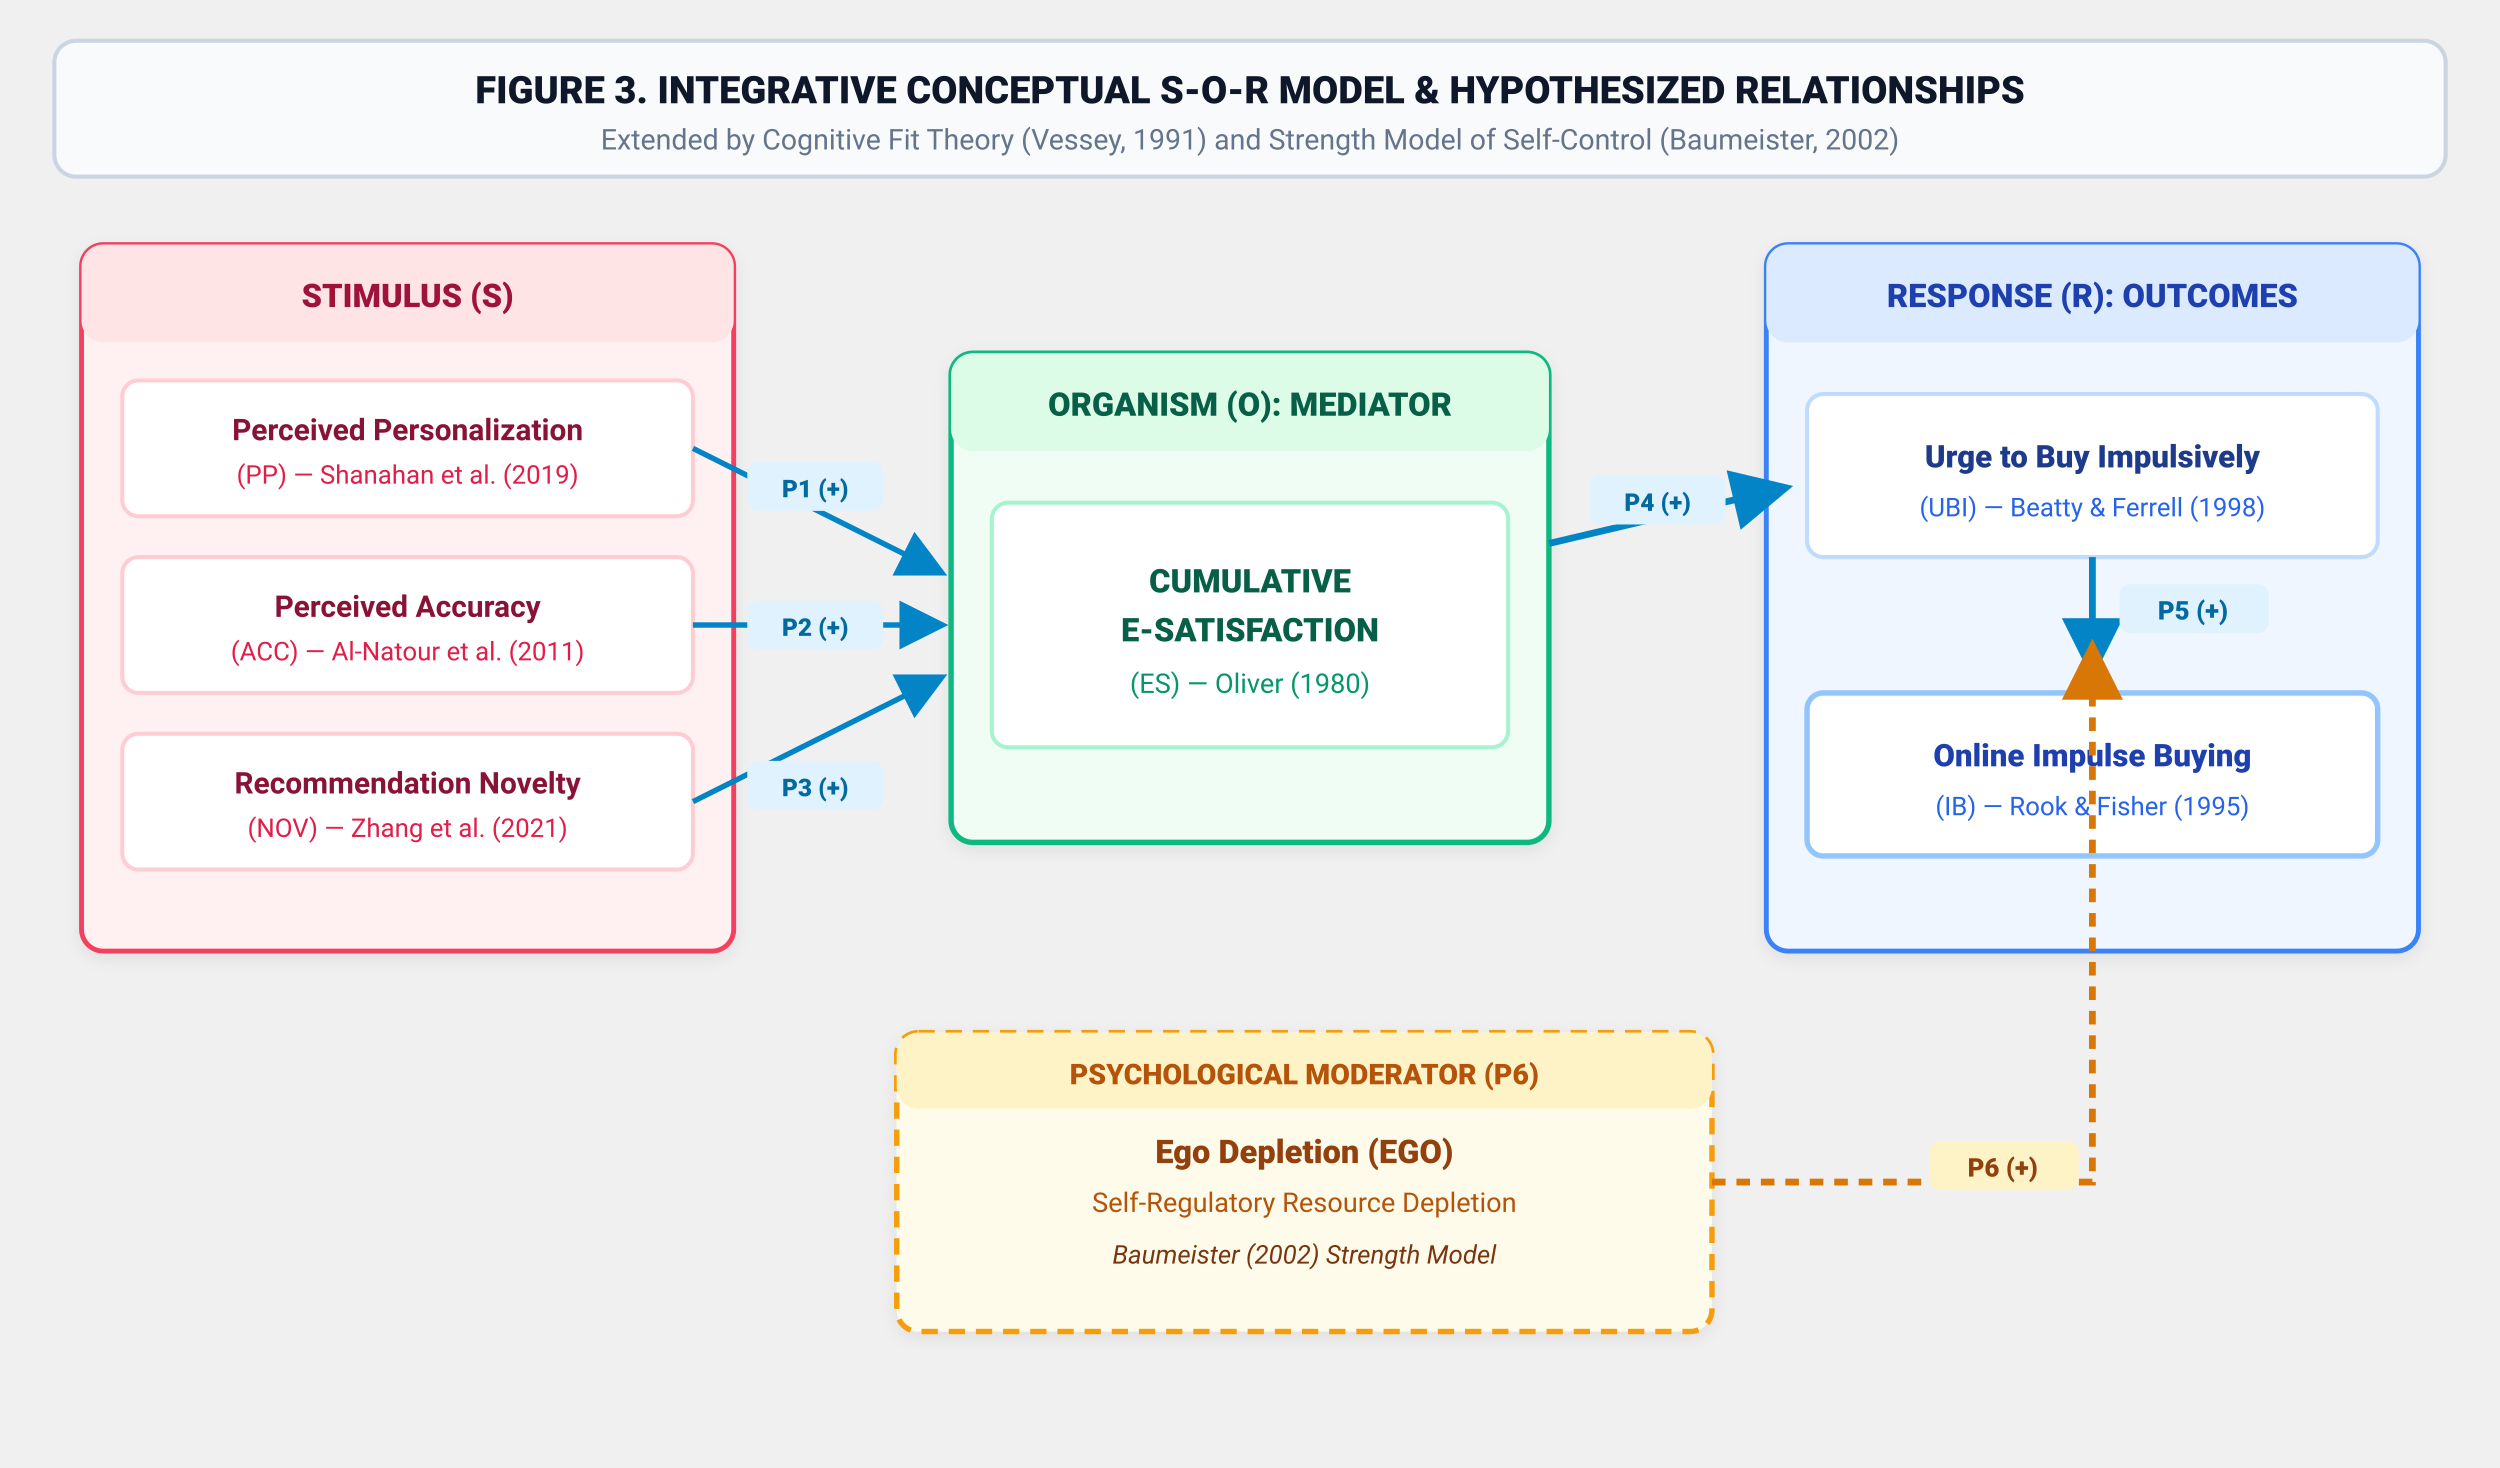
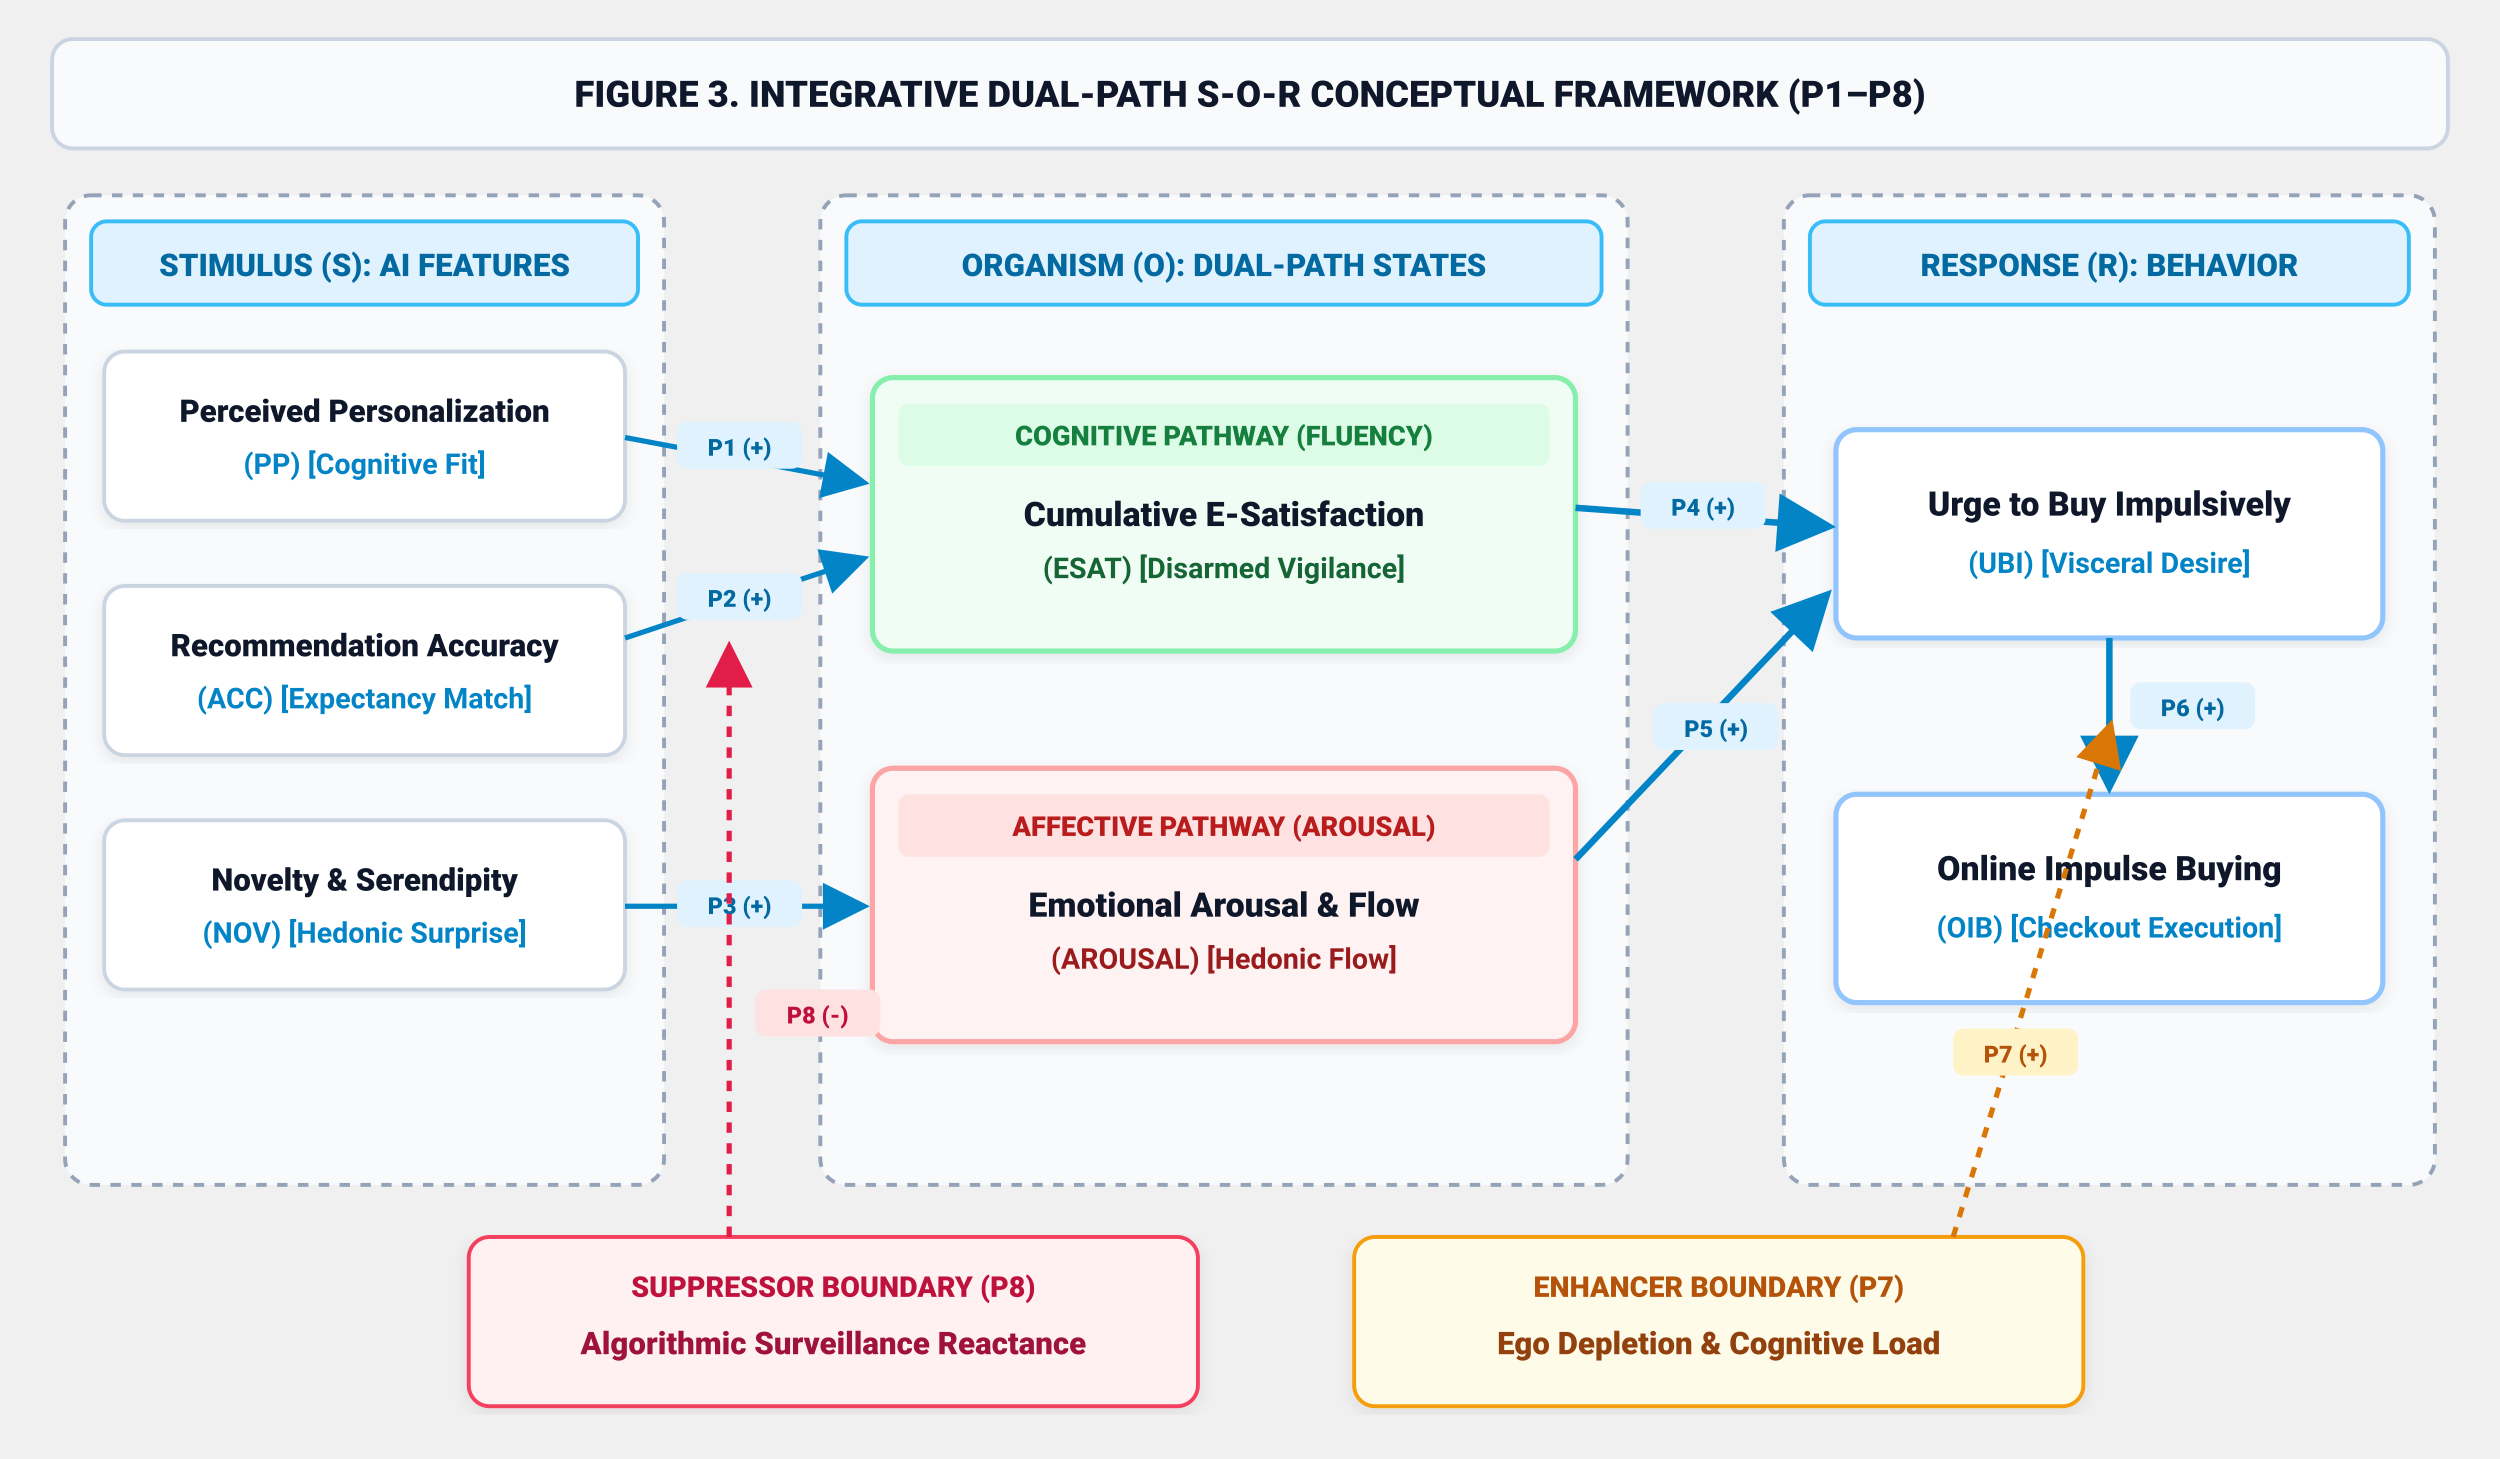
- <svg xmlns="http://www.w3.org/2000/svg" viewBox="0 0 920 540" width="100%" height="auto" style="font-family:'Plus Jakarta Sans',-apple-system,BlinkMacSystemFont,Segoe UI,Roboto,sans-serif; background:#ffffff;">
+ <svg xmlns="http://www.w3.org/2000/svg" viewBox="0 0 960 560" width="100%" height="auto" style="font-family:'Plus Jakarta Sans',-apple-system,BlinkMacSystemFont,Segoe UI,Roboto,sans-serif; background:#ffffff;">
  <defs>
    <marker id="marr" markerWidth="9" markerHeight="9" refX="7" refY="4.5" orient="auto">
      <path d="M 0 0 L 9 4.5 L 0 9 Z" fill="#0284c7" />
    </marker>
-     <marker id="modarr" markerWidth="9" markerHeight="9" refX="7" refY="4.5" orient="auto">
+     <marker id="marr-orange" markerWidth="9" markerHeight="9" refX="7" refY="4.5" orient="auto">
      <path d="M 0 0 L 9 4.5 L 0 9 Z" fill="#d97706" />
    </marker>
-     <filter id="sdrop" x="-6%" y="-6%" width="112%" height="112%">
-       <feDropShadow dx="0" dy="2" stdDeviation="3" flood-opacity="0.07" />
+     <marker id="marr-rose" markerWidth="9" markerHeight="9" refX="7" refY="4.5" orient="auto">
+       <path d="M 0 0 L 9 4.5 L 0 9 Z" fill="#e11d48" />
+     </marker>
+     <filter id="mshadow" x="-5%" y="-5%" width="110%" height="110%">
+       <feDropShadow dx="0" dy="2" stdDeviation="3" flood-opacity="0.08" />
    </filter>
  </defs>
-   <rect x="20" y="15" width="880" height="50" rx="8" fill="#f8fafc" stroke="#cbd5e1" stroke-width="1.5" />
-   <text x="460" y="38" text-anchor="middle" font-size="14" font-weight="800" fill="#0f172a">FIGURE 3. INTEGRATIVE CONCEPTUAL S-O-R MODEL &amp; HYPOTHESIZED RELATIONSHIPS</text>
-   <text x="460" y="55" text-anchor="middle" font-size="10.5" fill="#64748b">Extended by Cognitive Fit Theory (Vessey, 1991) and Strength Model of Self-Control (Baumeister, 2002)</text>
-   <rect x="30" y="90" width="240" height="260" rx="8" fill="#fff1f2" stroke="#f43f5e" stroke-width="1.8" filter="url(#sdrop)" />
-   <rect x="30" y="90" width="240" height="36" rx="8" fill="#ffe4e6" />
-   <text x="150" y="113" text-anchor="middle" font-size="12" font-weight="800" fill="#9f1239">STIMULUS (S)</text>
-   <rect x="45" y="140" width="210" height="50" rx="6" fill="#ffffff" stroke="#fecdd3" stroke-width="1.5" />
-   <text x="150" y="162" text-anchor="middle" font-size="11" font-weight="700" fill="#881337">Perceived Personalization</text>
-   <text x="150" y="178" text-anchor="middle" font-size="9.5" fill="#e11d48">(PP) — Shanahan et al. (2019)</text>
-   <rect x="45" y="205" width="210" height="50" rx="6" fill="#ffffff" stroke="#fecdd3" stroke-width="1.5" />
-   <text x="150" y="227" text-anchor="middle" font-size="11" font-weight="700" fill="#881337">Perceived Accuracy</text>
-   <text x="150" y="243" text-anchor="middle" font-size="9.5" fill="#e11d48">(ACC) — Al-Natour et al. (2011)</text>
-   <rect x="45" y="270" width="210" height="50" rx="6" fill="#ffffff" stroke="#fecdd3" stroke-width="1.5" />
-   <text x="150" y="292" text-anchor="middle" font-size="11" font-weight="700" fill="#881337">Recommendation Novelty</text>
-   <text x="150" y="308" text-anchor="middle" font-size="9.5" fill="#e11d48">(NOV) — Zhang et al. (2021)</text>
-   <rect x="350" y="130" width="220" height="180" rx="8" fill="#f0fdf4" stroke="#10b981" stroke-width="2" filter="url(#sdrop)" />
-   <rect x="350" y="130" width="220" height="36" rx="8" fill="#dcfce7" />
-   <text x="460" y="153" text-anchor="middle" font-size="12" font-weight="800" fill="#065f46">ORGANISM (O): MEDIATOR</text>
-   <rect x="365" y="185" width="190" height="90" rx="6" fill="#ffffff" stroke="#a7f3d0" stroke-width="1.5" />
-   <text x="460" y="218" text-anchor="middle" font-size="12" font-weight="800" fill="#065f46">CUMULATIVE</text>
-   <text x="460" y="236" text-anchor="middle" font-size="12" font-weight="800" fill="#065f46">E-SATISFACTION</text>
-   <text x="460" y="255" text-anchor="middle" font-size="10" fill="#059669">(ES) — Oliver (1980)</text>
-   <rect x="650" y="90" width="240" height="260" rx="8" fill="#eff6ff" stroke="#3b82f6" stroke-width="1.8" filter="url(#sdrop)" />
-   <rect x="650" y="90" width="240" height="36" rx="8" fill="#dbeafe" />
-   <text x="770" y="113" text-anchor="middle" font-size="12" font-weight="800" fill="#1e40af">RESPONSE (R): OUTCOMES</text>
-   <rect x="665" y="145" width="210" height="60" rx="6" fill="#ffffff" stroke="#bfdbfe" stroke-width="1.5" />
-   <text x="770" y="172" text-anchor="middle" font-size="11.5" font-weight="800" fill="#1e3a8a">Urge to Buy Impulsively</text>
-   <text x="770" y="190" text-anchor="middle" font-size="9.5" fill="#2563eb">(UBI) — Beatty &amp; Ferrell (1998)</text>
-   <line x1="770" y1="205" x2="770" y2="245" stroke="#0284c7" stroke-width="2.5" marker-end="url(#marr)" />
-   <rect x="780" y="215" width="55" height="18" rx="4" fill="#e0f2fe" />
-   <text x="807" y="228" text-anchor="middle" font-size="9.5" font-weight="800" fill="#0369a1">P5 (+)</text>
-   <rect x="665" y="255" width="210" height="60" rx="6" fill="#ffffff" stroke="#93c5fd" stroke-width="2" />
-   <text x="770" y="282" text-anchor="middle" font-size="11.5" font-weight="800" fill="#1e40af">Online Impulse Buying</text>
-   <text x="770" y="300" text-anchor="middle" font-size="9.5" fill="#2563eb">(IB) — Rook &amp; Fisher (1995)</text>
-   <line x1="255" y1="165" x2="345" y2="210" stroke="#0284c7" stroke-width="2" marker-end="url(#marr)" />
-   <rect x="275" y="170" width="50" height="18" rx="4" fill="#e0f2fe" />
-   <text x="300" y="183" text-anchor="middle" font-size="9" font-weight="800" fill="#0369a1">P1 (+)</text>
-   <line x1="255" y1="230" x2="345" y2="230" stroke="#0284c7" stroke-width="2" marker-end="url(#marr)" />
-   <rect x="275" y="221" width="50" height="18" rx="4" fill="#e0f2fe" />
-   <text x="300" y="234" text-anchor="middle" font-size="9" font-weight="800" fill="#0369a1">P2 (+)</text>
-   <line x1="255" y1="295" x2="345" y2="250" stroke="#0284c7" stroke-width="2" marker-end="url(#marr)" />
-   <rect x="275" y="280" width="50" height="18" rx="4" fill="#e0f2fe" />
-   <text x="300" y="293" text-anchor="middle" font-size="9" font-weight="800" fill="#0369a1">P3 (+)</text>
-   <line x1="570" y1="200" x2="655" y2="180" stroke="#0284c7" stroke-width="2.5" marker-end="url(#marr)" />
-   <rect x="585" y="175" width="50" height="18" rx="4" fill="#e0f2fe" />
-   <text x="610" y="188" text-anchor="middle" font-size="9" font-weight="800" fill="#0369a1">P4 (+)</text>
-   <rect x="330" y="380" width="300" height="110" rx="8" fill="#fffbeb" stroke="#f59e0b" stroke-width="2" stroke-dasharray="6,4" filter="url(#sdrop)" />
-   <rect x="330" y="380" width="300" height="28" rx="8" fill="#fef3c7" />
-   <text x="480" y="399" text-anchor="middle" font-size="10.5" font-weight="800" fill="#b45309">PSYCHOLOGICAL MODERATOR (P6)</text>
-   <text x="480" y="428" text-anchor="middle" font-size="12" font-weight="800" fill="#92400e">Ego Depletion (EGO)</text>
-   <text x="480" y="446" text-anchor="middle" font-size="10" fill="#b45309">Self-Regulatory Resource Depletion</text>
-   <text x="480" y="465" text-anchor="middle" font-size="9.5" font-style="italic" fill="#78350f">Baumeister (2002) Strength Model</text>
-   <path d="M 630 435 L 770 435 L 770 240" fill="none" stroke="#d97706" stroke-width="2.5" stroke-dasharray="5,4" marker-end="url(#modarr)" />
-   <rect x="710" y="420" width="55" height="18" rx="4" fill="#fef3c7" />
-   <text x="737" y="433" text-anchor="middle" font-size="9.5" font-weight="800" fill="#92400e">P6 (+)</text>
+   <rect x="20" y="15" width="920" height="42" rx="8" fill="#f8fafc" stroke="#cbd5e1" stroke-width="1.5" />
+   <text x="480" y="41" text-anchor="middle" font-size="14" font-weight="800" fill="#0f172a">FIGURE 3. INTEGRATIVE DUAL-PATH S-O-R CONCEPTUAL FRAMEWORK (P1–P8)</text>
+   <rect x="25" y="75" width="230" height="380" rx="10" fill="#f8fafc" stroke="#94a3b8" stroke-width="1.5" stroke-dasharray="4,4" />
+   <rect x="35" y="85" width="210" height="32" rx="6" fill="#e0f2fe" stroke="#38bdf8" stroke-width="1.5" />
+   <text x="140" y="106" text-anchor="middle" font-size="12" font-weight="800" fill="#0369a1">STIMULUS (S): AI FEATURES</text>
+   <rect x="315" y="75" width="310" height="380" rx="10" fill="#f8fafc" stroke="#94a3b8" stroke-width="1.5" stroke-dasharray="4,4" />
+   <rect x="325" y="85" width="290" height="32" rx="6" fill="#e0f2fe" stroke="#38bdf8" stroke-width="1.5" />
+   <text x="470" y="106" text-anchor="middle" font-size="12" font-weight="800" fill="#0369a1">ORGANISM (O): DUAL-PATH STATES</text>
+   <rect x="685" y="75" width="250" height="380" rx="10" fill="#f8fafc" stroke="#94a3b8" stroke-width="1.5" stroke-dasharray="4,4" />
+   <rect x="695" y="85" width="230" height="32" rx="6" fill="#e0f2fe" stroke="#38bdf8" stroke-width="1.5" />
+   <text x="810" y="106" text-anchor="middle" font-size="12" font-weight="800" fill="#0369a1">RESPONSE (R): BEHAVIOR</text>
+   <rect x="40" y="135" width="200" height="65" rx="8" fill="#ffffff" stroke="#cbd5e1" stroke-width="1.5" filter="url(#mshadow)" />
+   <text x="140" y="162" text-anchor="middle" font-size="12" font-weight="800" fill="#0f172a">Perceived Personalization</text>
+   <text x="140" y="182" text-anchor="middle" font-size="11" font-weight="600" fill="#0284c7">(PP) [Cognitive Fit]</text>
+   <rect x="40" y="225" width="200" height="65" rx="8" fill="#ffffff" stroke="#cbd5e1" stroke-width="1.5" filter="url(#mshadow)" />
+   <text x="140" y="252" text-anchor="middle" font-size="12" font-weight="800" fill="#0f172a">Recommendation Accuracy</text>
+   <text x="140" y="272" text-anchor="middle" font-size="11" font-weight="600" fill="#0284c7">(ACC) [Expectancy Match]</text>
+   <rect x="40" y="315" width="200" height="65" rx="8" fill="#ffffff" stroke="#cbd5e1" stroke-width="1.5" filter="url(#mshadow)" />
+   <text x="140" y="342" text-anchor="middle" font-size="12" font-weight="800" fill="#0f172a">Novelty &amp; Serendipity</text>
+   <text x="140" y="362" text-anchor="middle" font-size="11" font-weight="600" fill="#0284c7">(NOV) [Hedonic Surprise]</text>
+   <rect x="335" y="145" width="270" height="105" rx="8" fill="#f0fdf4" stroke="#86efac" stroke-width="2" filter="url(#mshadow)" />
+   <rect x="345" y="155" width="250" height="24" rx="4" fill="#dcfce7" />
+   <text x="470" y="171" text-anchor="middle" font-size="10.5" font-weight="800" fill="#15803d">COGNITIVE PATHWAY (FLUENCY)</text>
+   <text x="470" y="202" text-anchor="middle" font-size="13" font-weight="800" fill="#0f172a">Cumulative E-Satisfaction</text>
+   <text x="470" y="222" text-anchor="middle" font-size="11" font-weight="600" fill="#166534">(ESAT) [Disarmed Vigilance]</text>
+   <rect x="335" y="295" width="270" height="105" rx="8" fill="#fef2f2" stroke="#fca5a5" stroke-width="2" filter="url(#mshadow)" />
+   <rect x="345" y="305" width="250" height="24" rx="4" fill="#fee2e2" />
+   <text x="470" y="321" text-anchor="middle" font-size="10.5" font-weight="800" fill="#b91c1c">AFFECTIVE PATHWAY (AROUSAL)</text>
+   <text x="470" y="352" text-anchor="middle" font-size="13" font-weight="800" fill="#0f172a">Emotional Arousal &amp; Flow</text>
+   <text x="470" y="372" text-anchor="middle" font-size="11" font-weight="600" fill="#991b1b">(AROUSAL) [Hedonic Flow]</text>
+   <rect x="705" y="165" width="210" height="80" rx="8" fill="#ffffff" stroke="#93c5fd" stroke-width="2" filter="url(#mshadow)" />
+   <text x="810" y="198" text-anchor="middle" font-size="13" font-weight="800" fill="#0f172a">Urge to Buy Impulsively</text>
+   <text x="810" y="220" text-anchor="middle" font-size="11" font-weight="600" fill="#0284c7">(UBI) [Visceral Desire]</text>
+   <rect x="705" y="305" width="210" height="80" rx="8" fill="#ffffff" stroke="#93c5fd" stroke-width="2" filter="url(#mshadow)" />
+   <text x="810" y="338" text-anchor="middle" font-size="13" font-weight="800" fill="#0f172a">Online Impulse Buying</text>
+   <text x="810" y="360" text-anchor="middle" font-size="11" font-weight="600" fill="#0284c7">(OIB) [Checkout Execution]</text>
+   <line x1="240" y1="168" x2="330" y2="185" stroke="#0284c7" stroke-width="2" marker-end="url(#marr)" />
+   <rect x="260" y="162" width="48" height="18" rx="4" fill="#e0f2fe" />
+   <text x="284" y="175" text-anchor="middle" font-size="9" font-weight="800" fill="#0369a1">P1 (+)</text>
+   <line x1="240" y1="245" x2="330" y2="215" stroke="#0284c7" stroke-width="2" marker-end="url(#marr)" />
+   <rect x="260" y="220" width="48" height="18" rx="4" fill="#e0f2fe" />
+   <text x="284" y="233" text-anchor="middle" font-size="9" font-weight="800" fill="#0369a1">P2 (+)</text>
+   <line x1="240" y1="348" x2="330" y2="348" stroke="#0284c7" stroke-width="2" marker-end="url(#marr)" />
+   <rect x="260" y="338" width="48" height="18" rx="4" fill="#e0f2fe" />
+   <text x="284" y="351" text-anchor="middle" font-size="9" font-weight="800" fill="#0369a1">P3 (+)</text>
+   <line x1="605" y1="195" x2="700" y2="202" stroke="#0284c7" stroke-width="2.5" marker-end="url(#marr)" />
+   <rect x="630" y="185" width="48" height="18" rx="4" fill="#e0f2fe" />
+   <text x="654" y="198" text-anchor="middle" font-size="9" font-weight="800" fill="#0369a1">P4 (+)</text>
+   <line x1="605" y1="330" x2="700" y2="230" stroke="#0284c7" stroke-width="2.5" marker-end="url(#marr)" />
+   <rect x="635" y="270" width="48" height="18" rx="4" fill="#e0f2fe" />
+   <text x="659" y="283" text-anchor="middle" font-size="9" font-weight="800" fill="#0369a1">P5 (+)</text>
+   <line x1="810" y1="245" x2="810" y2="300" stroke="#0284c7" stroke-width="2.5" marker-end="url(#marr)" />
+   <rect x="818" y="262" width="48" height="18" rx="4" fill="#e0f2fe" />
+   <text x="842" y="275" text-anchor="middle" font-size="9" font-weight="800" fill="#0369a1">P6 (+)</text>
+   <rect x="180" y="475" width="280" height="65" rx="8" fill="#fff1f2" stroke="#f43f5e" stroke-width="1.5" filter="url(#mshadow)" />
+   <text x="320" y="498" text-anchor="middle" font-size="11" font-weight="800" fill="#be123c">SUPPRESSOR BOUNDARY (P8)</text>
+   <text x="320" y="520" text-anchor="middle" font-size="12" font-weight="800" fill="#9f1239">Algorithmic Surveillance Reactance</text>
+   <line x1="280" y1="475" x2="280" y2="250" stroke="#e11d48" stroke-width="2" stroke-dasharray="4,4" marker-end="url(#marr-rose)" />
+   <rect x="290" y="380" width="48" height="18" rx="4" fill="#fee2e2" />
+   <text x="314" y="393" text-anchor="middle" font-size="9" font-weight="800" fill="#be123c">P8 (-)</text>
+   <rect x="520" y="475" width="280" height="65" rx="8" fill="#fefce8" stroke="#f59e0b" stroke-width="1.5" filter="url(#mshadow)" />
+   <text x="660" y="498" text-anchor="middle" font-size="11" font-weight="800" fill="#b45309">ENHANCER BOUNDARY (P7)</text>
+   <text x="660" y="520" text-anchor="middle" font-size="12" font-weight="800" fill="#92400e">Ego Depletion &amp; Cognitive Load</text>
+   <line x1="750" y1="475" x2="810" y2="280" stroke="#d97706" stroke-width="2" stroke-dasharray="4,4" marker-end="url(#marr-orange)" />
+   <rect x="750" y="395" width="48" height="18" rx="4" fill="#fef3c7" />
+   <text x="774" y="408" text-anchor="middle" font-size="9" font-weight="800" fill="#b45309">P7 (+)</text>
</svg>
